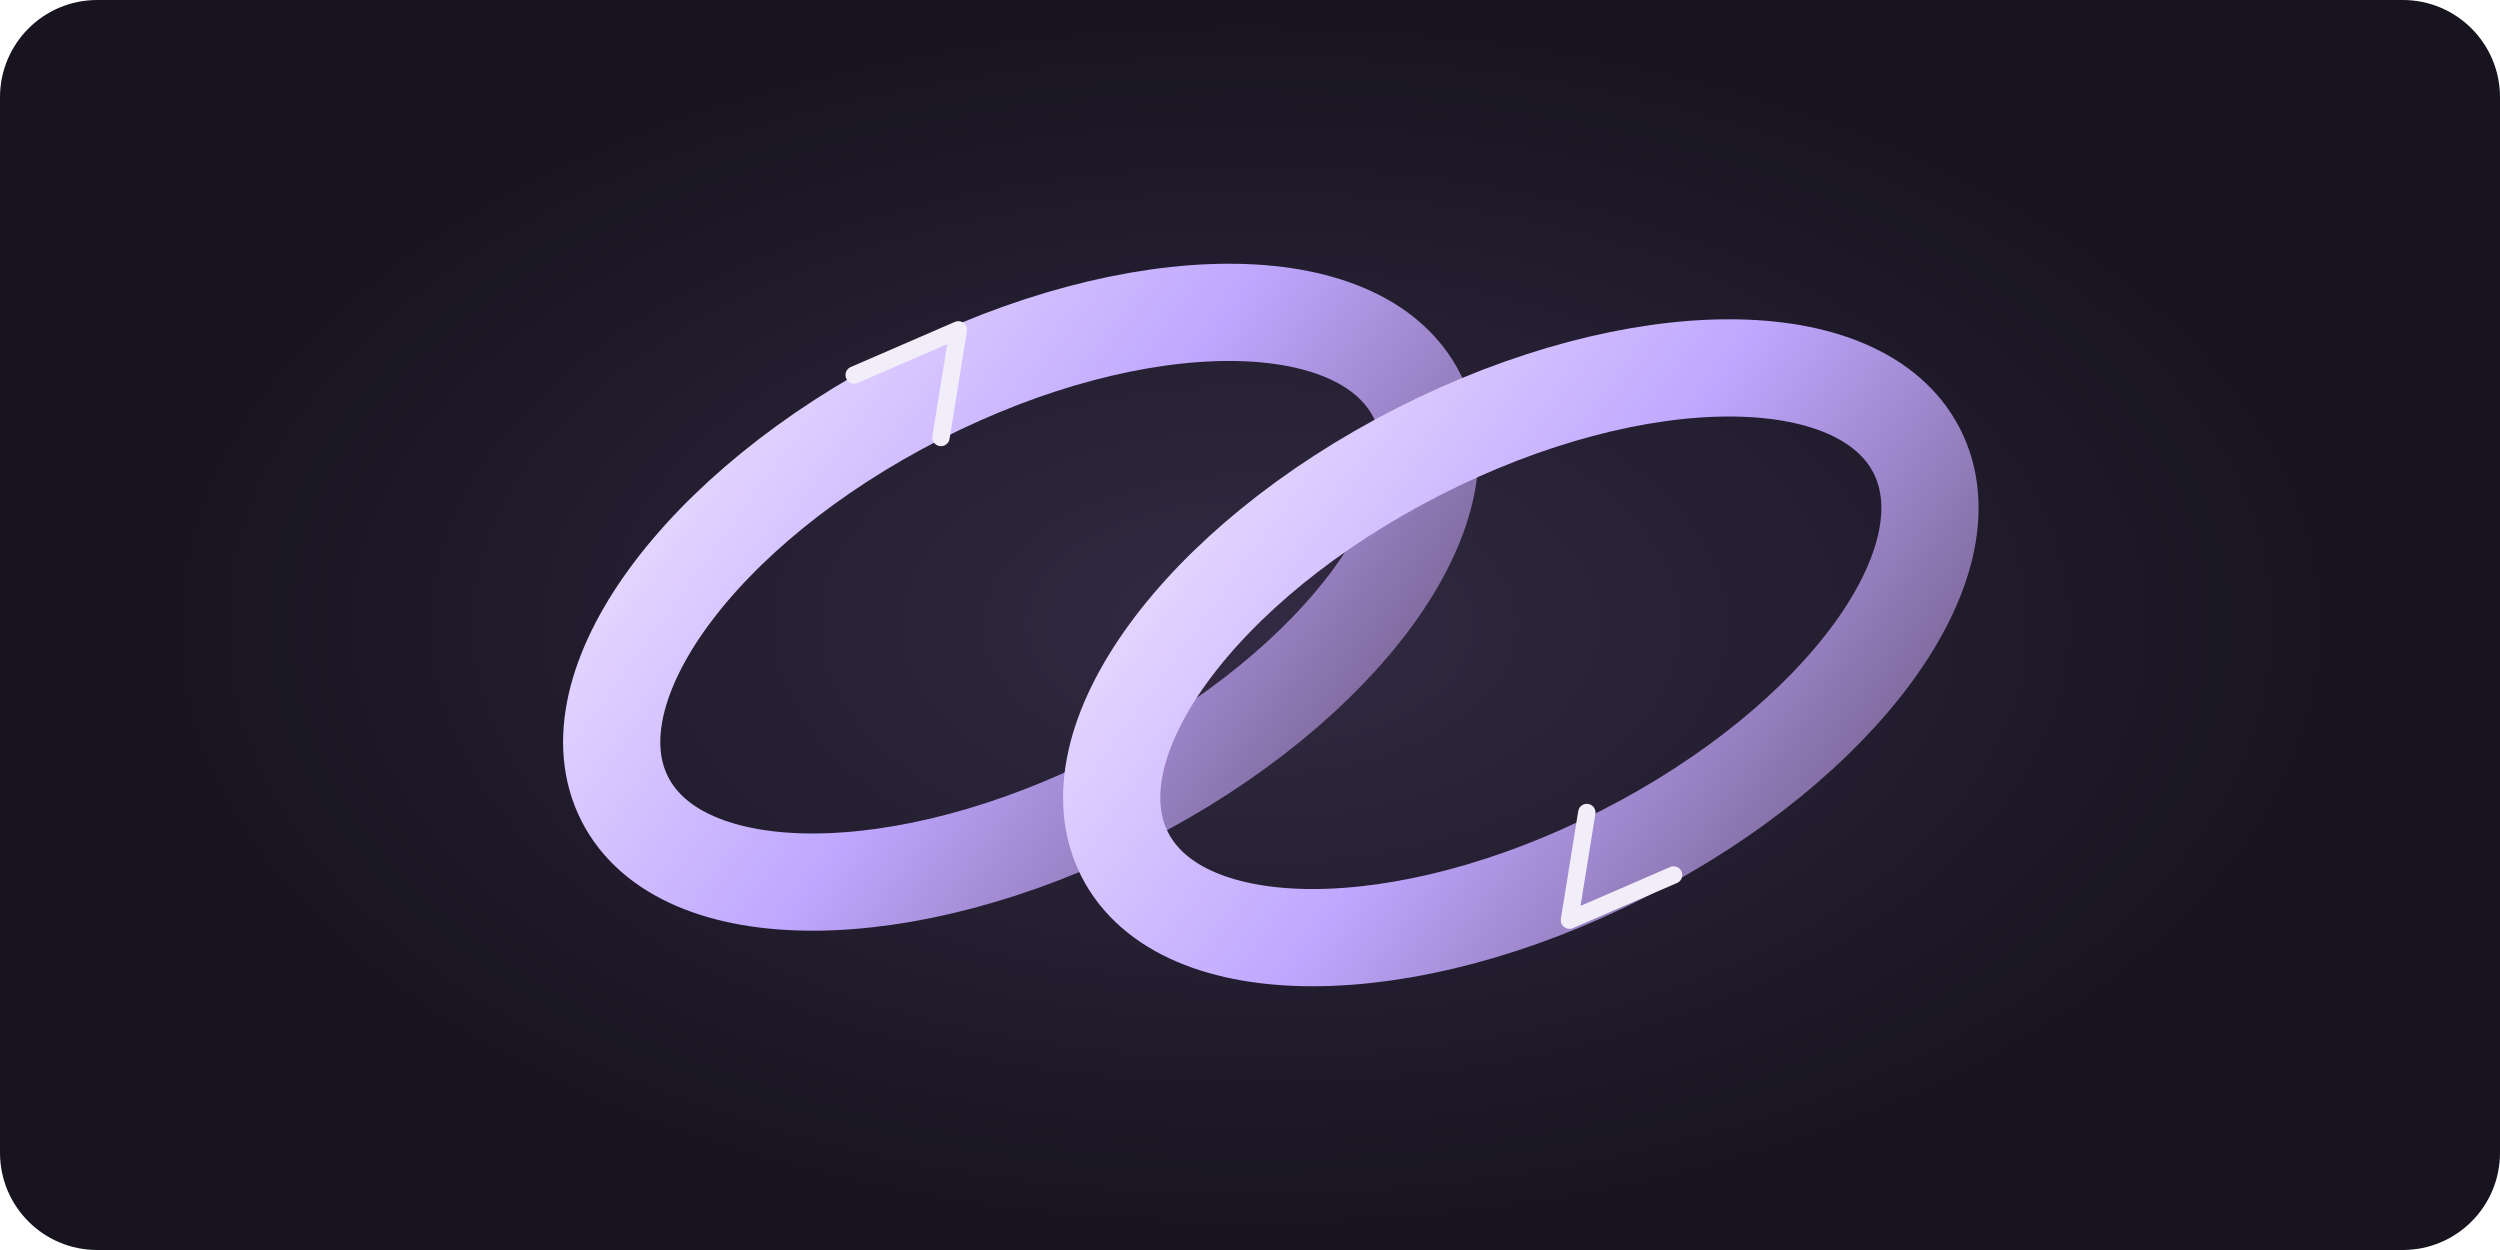
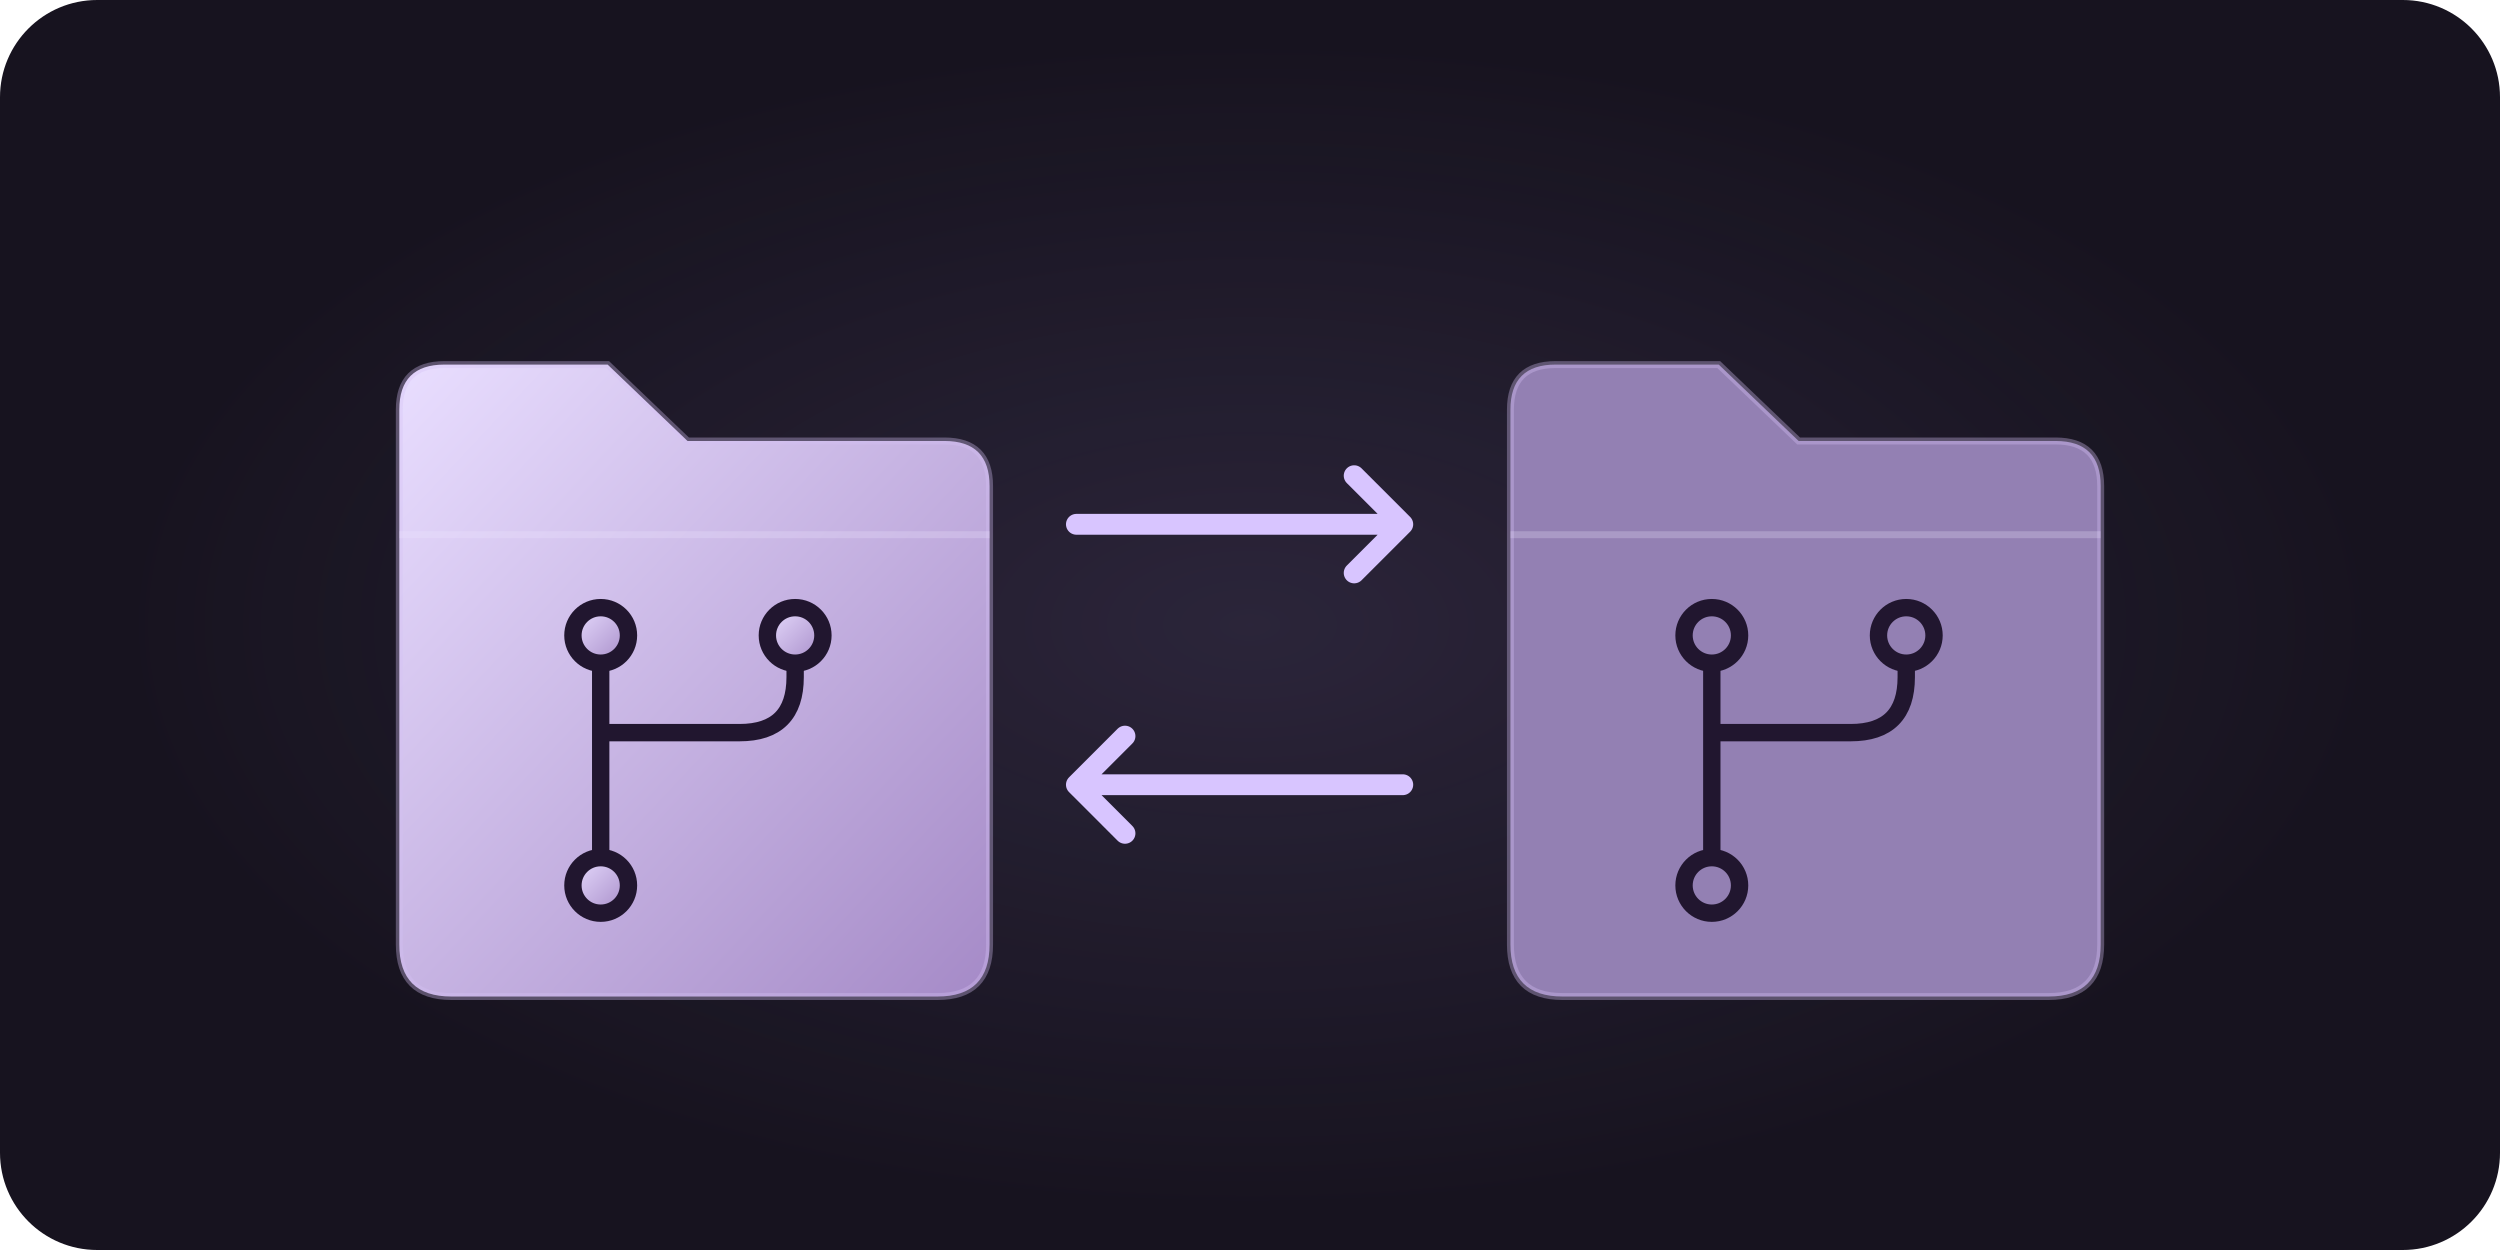
<svg xmlns="http://www.w3.org/2000/svg" width="720" height="360" viewBox="0 0 720 360">
  <defs>
    <linearGradient id="ink" x1="0" y1="0" x2="1" y2="1">
      <stop stop-color="#E9DEFF" />
-       <stop offset=".5" stop-color="#BFA7FF" />
-       <stop offset="1" stop-color="#76618F" />
+       <stop offset="1" stop-color="#A58AC7" />
+     </linearGradient>
+     <linearGradient id="metal" x1="0" y1="0" x2="1" y2="1">
+       <stop stop-color="#6D5A82" />
+       <stop offset=".45" stop-color="#AB96BF" />
+       <stop offset="1" stop-color="#554260" />
    </linearGradient>
    <radialGradient id="glow">
-       <stop stop-color="#BFA7FF" stop-opacity=".16" />
+       <stop stop-color="#BFA7FF" stop-opacity=".12" />
      <stop offset="1" stop-color="#BFA7FF" stop-opacity="0" />
    </radialGradient>
  </defs>
  <rect width="720" height="360" rx="28" fill="#17131F" />
-   <ellipse cx="360" cy="180" rx="330" ry="180" fill="url(#glow)" />
-   <g fill="none" stroke="url(#ink)" stroke-width="28">
-     <ellipse cx="294" cy="172" rx="128" ry="65" transform="rotate(-27 294 172)" />
-     <ellipse cx="438" cy="188" rx="128" ry="65" transform="rotate(-27 438 188)" />
+   <ellipse cx="360" cy="180" rx="320" ry="170" fill="url(#glow)" />
+   <g transform="translate(115 105)">
+     <path d="M0 31V13Q0 0 13 0h47l23 22h74q13 0 13 13v132q0 15-15 15H15Q0 182 0 167Z" fill="url(#ink)" stroke="#D5C1F2" stroke-opacity=".35" stroke-width="2" />
+     <path d="M0 49h170" stroke="#F1E8FF" stroke-opacity=".25" stroke-width="2" />
+     <g fill="none" stroke="#21162F" stroke-width="5" stroke-linecap="round">
+       <path d="M58 84v59m0-37h40q16 0 16-16v-6" />
+       <circle cx="58" cy="78" r="8" fill="url(#ink)" />
+       <circle cx="58" cy="150" r="8" fill="url(#ink)" />
+       <circle cx="114" cy="78" r="8" fill="url(#ink)" />
+     </g>
  </g>
-   <path d="m246 108 30-13-5 31m211 126-30 13 5-31" fill="none" stroke="#F2EEF9" stroke-width="5" stroke-linecap="round" stroke-linejoin="round" />
+   <g transform="translate(435 105)">
+     <path d="M0 31V13Q0 0 13 0h47l23 22h74q13 0 13 13v132q0 15-15 15H15Q0 182 0 167Z" fill="#9380B3" stroke="#D5C1F2" stroke-opacity=".35" stroke-width="2" />
+     <path d="M0 49h170" stroke="#F1E8FF" stroke-opacity=".25" stroke-width="2" />
+     <g fill="none" stroke="#21162F" stroke-width="5" stroke-linecap="round">
+       <path d="M58 84v59m0-37h40q16 0 16-16v-6" />
+       <circle cx="58" cy="78" r="8" fill="#9380B3" />
+       <circle cx="58" cy="150" r="8" fill="#9380B3" />
+       <circle cx="114" cy="78" r="8" fill="#9380B3" />
+     </g>
+   </g>
+   <g fill="none" stroke="#D8C5FF" stroke-width="6" stroke-linecap="round" stroke-linejoin="round">
+     <path d="M310 151h94m-14-14 14 14-14 14" />
+     <path d="M404 226h-94m14-14-14 14 14 14" />
+   </g>
</svg>
